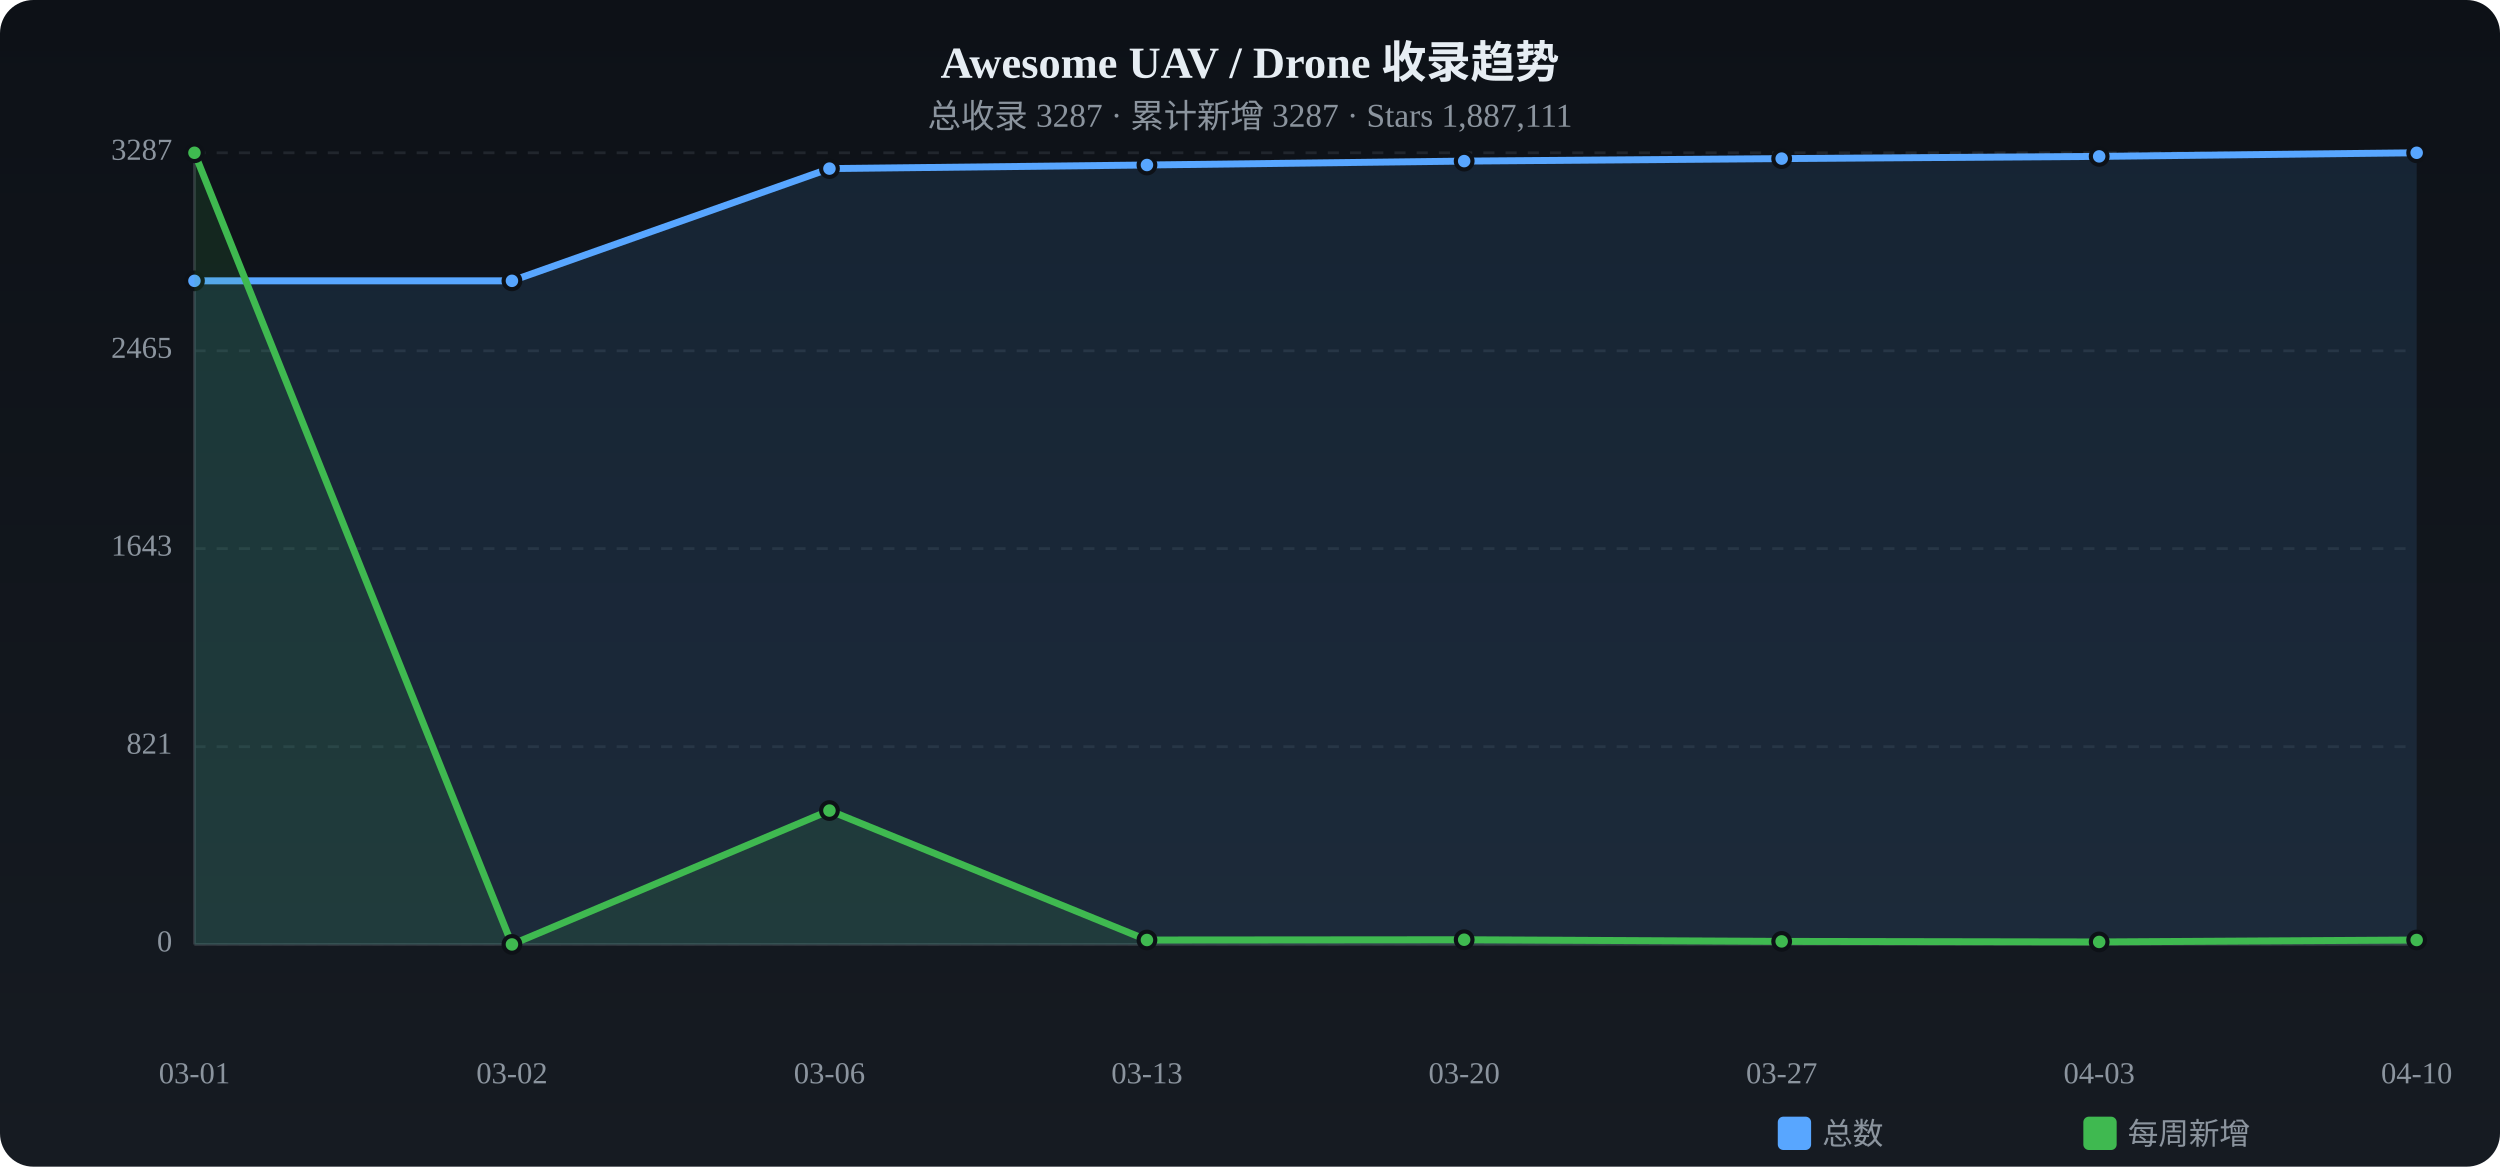
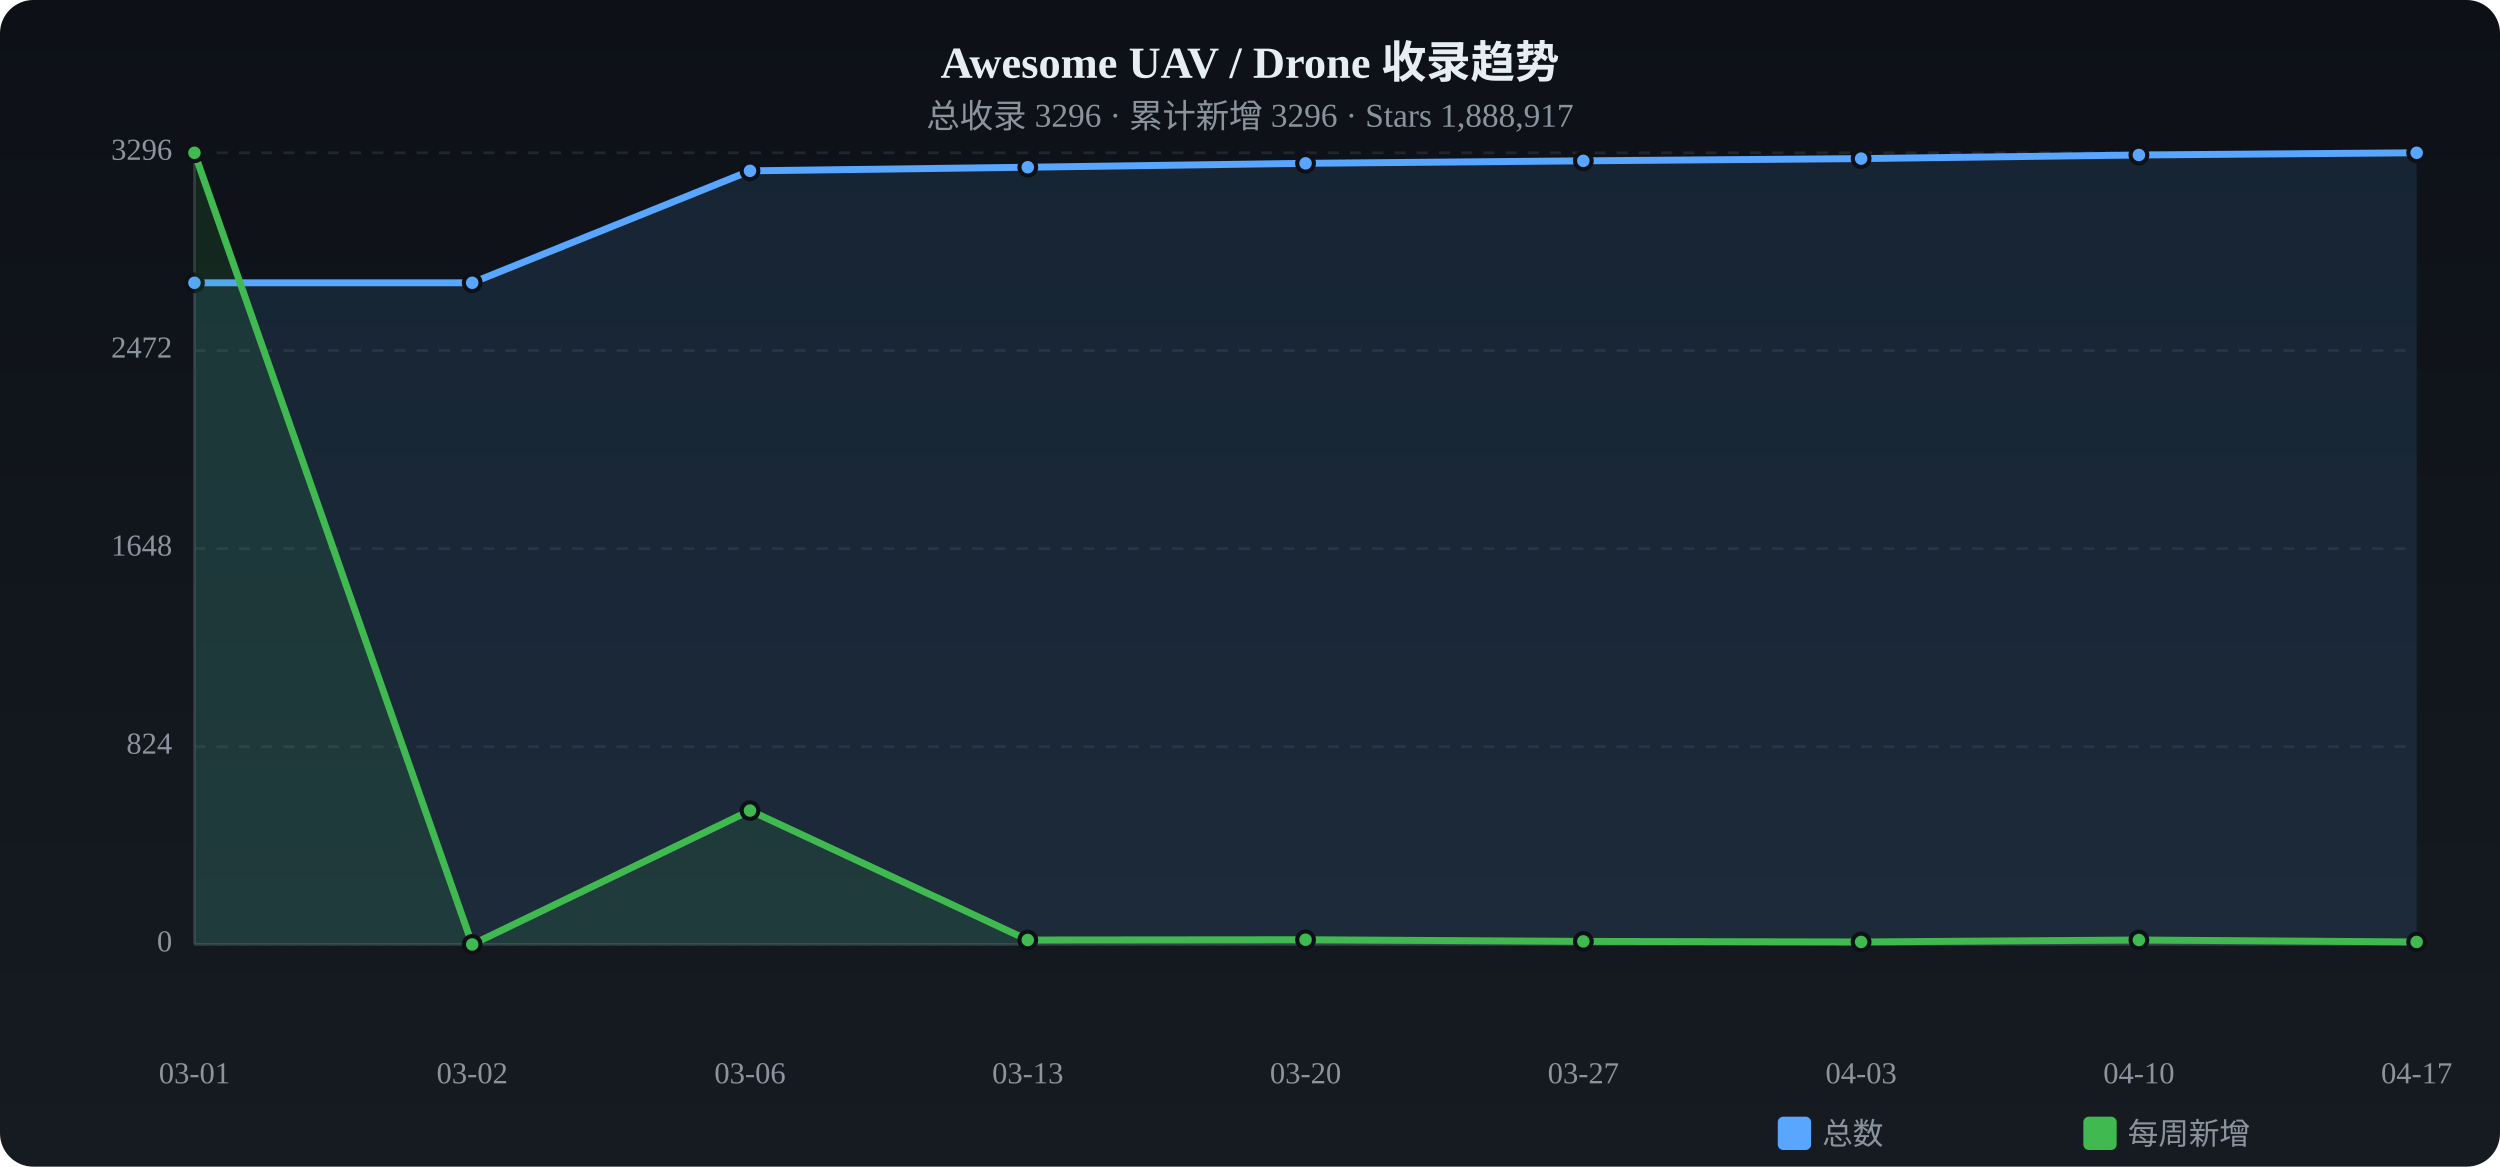
<svg xmlns="http://www.w3.org/2000/svg" viewBox="0 0 900 420" width="900" height="420">
  <defs>
    <linearGradient id="tbg" x1="0%" y1="0%" x2="0%" y2="100%">
      <stop offset="0%" stop-color="#0d1117" />
      <stop offset="100%" stop-color="#161b22" />
    </linearGradient>
  </defs>
  <rect width="900" height="420" rx="12" fill="url(#tbg)" />
  <text x="450.0" y="28" text-anchor="middle" fill="#e6edf3" font-size="16" font-weight="bold">Awesome UAV / Drone 收录趋势</text>
-   <text x="450.0" y="46" text-anchor="middle" fill="#8b949e" font-size="12">总收录 3287 · 累计新增 3287 · Stars 1,887,111</text>
+   <text x="450.0" y="46" text-anchor="middle" fill="#8b949e" font-size="12">总收录 3296 · 累计新增 3296 · Stars 1,888,917</text>
  <text x="62" y="340.0" text-anchor="end" fill="#8b949e" font-size="11" dominant-baseline="middle">0</text>
  <line x1="70" y1="340.0" x2="870" y2="340.0" stroke="#21262d" stroke-dasharray="4 4" />
-   <text x="62" y="268.8" text-anchor="end" fill="#8b949e" font-size="11" dominant-baseline="middle">821</text>
+   <text x="62" y="268.8" text-anchor="end" fill="#8b949e" font-size="11" dominant-baseline="middle">824</text>
  <line x1="70" y1="268.8" x2="870" y2="268.8" stroke="#21262d" stroke-dasharray="4 4" />
-   <text x="62" y="197.5" text-anchor="end" fill="#8b949e" font-size="11" dominant-baseline="middle">1643</text>
+   <text x="62" y="197.5" text-anchor="end" fill="#8b949e" font-size="11" dominant-baseline="middle">1648</text>
  <line x1="70" y1="197.5" x2="870" y2="197.5" stroke="#21262d" stroke-dasharray="4 4" />
-   <text x="62" y="126.3" text-anchor="end" fill="#8b949e" font-size="11" dominant-baseline="middle">2465</text>
-   <line x1="70" y1="126.3" x2="870" y2="126.3" stroke="#21262d" stroke-dasharray="4 4" />
-   <text x="62" y="55.0" text-anchor="end" fill="#8b949e" font-size="11" dominant-baseline="middle">3287</text>
+   <text x="62" y="126.2" text-anchor="end" fill="#8b949e" font-size="11" dominant-baseline="middle">2472</text>
+   <line x1="70" y1="126.2" x2="870" y2="126.2" stroke="#21262d" stroke-dasharray="4 4" />
+   <text x="62" y="55.0" text-anchor="end" fill="#8b949e" font-size="11" dominant-baseline="middle">3296</text>
  <line x1="70" y1="55.0" x2="870" y2="55.0" stroke="#21262d" stroke-dasharray="4 4" />
  <line x1="70" y1="55" x2="70" y2="340" stroke="#30363d" />
  <line x1="70" y1="340" x2="870" y2="340" stroke="#30363d" />
-   <path d="M70.0,101.1 L184.3,101.1 L298.6,60.7 L412.9,59.4 L527.1,58.0 L641.4,57.1 L755.7,56.3 L870.0,55.0 L870.0,340 L70.0,340 Z" fill="#58a6ff" opacity="0.12" />
-   <polyline points="70.0,101.1 184.3,101.1 298.6,60.7 412.9,59.4 527.1,58.0 641.4,57.1 755.7,56.3 870.0,55.0" fill="none" stroke="#58a6ff" stroke-width="2.5" stroke-linecap="round" stroke-linejoin="round" />
-   <circle cx="70.0" cy="101.1" r="3" fill="#58a6ff" stroke="#0d1117" stroke-width="1.5" />
-   <circle cx="184.3" cy="101.1" r="3" fill="#58a6ff" stroke="#0d1117" stroke-width="1.5" />
-   <circle cx="298.6" cy="60.7" r="3" fill="#58a6ff" stroke="#0d1117" stroke-width="1.5" />
-   <circle cx="412.9" cy="59.4" r="3" fill="#58a6ff" stroke="#0d1117" stroke-width="1.5" />
-   <circle cx="527.1" cy="58.0" r="3" fill="#58a6ff" stroke="#0d1117" stroke-width="1.5" />
-   <circle cx="641.4" cy="57.1" r="3" fill="#58a6ff" stroke="#0d1117" stroke-width="1.5" />
-   <circle cx="755.7" cy="56.3" r="3" fill="#58a6ff" stroke="#0d1117" stroke-width="1.5" />
+   <path d="M70.0,101.8 L170.0,101.8 L270.0,61.5 L370.0,60.2 L470.0,58.8 L570.0,57.9 L670.0,57.1 L770.0,55.8 L870.0,55.0 L870.0,340 L70.0,340 Z" fill="#58a6ff" opacity="0.12" />
+   <polyline points="70.0,101.8 170.0,101.8 270.0,61.5 370.0,60.2 470.0,58.8 570.0,57.9 670.0,57.1 770.0,55.8 870.0,55.0" fill="none" stroke="#58a6ff" stroke-width="2.5" stroke-linecap="round" stroke-linejoin="round" />
+   <circle cx="70.0" cy="101.8" r="3" fill="#58a6ff" stroke="#0d1117" stroke-width="1.5" />
+   <circle cx="170.0" cy="101.8" r="3" fill="#58a6ff" stroke="#0d1117" stroke-width="1.5" />
+   <circle cx="270.0" cy="61.5" r="3" fill="#58a6ff" stroke="#0d1117" stroke-width="1.5" />
+   <circle cx="370.0" cy="60.2" r="3" fill="#58a6ff" stroke="#0d1117" stroke-width="1.5" />
+   <circle cx="470.0" cy="58.8" r="3" fill="#58a6ff" stroke="#0d1117" stroke-width="1.5" />
+   <circle cx="570.0" cy="57.9" r="3" fill="#58a6ff" stroke="#0d1117" stroke-width="1.5" />
+   <circle cx="670.0" cy="57.1" r="3" fill="#58a6ff" stroke="#0d1117" stroke-width="1.5" />
+   <circle cx="770.0" cy="55.8" r="3" fill="#58a6ff" stroke="#0d1117" stroke-width="1.5" />
  <circle cx="870.0" cy="55.0" r="3" fill="#58a6ff" stroke="#0d1117" stroke-width="1.5" />
-   <path d="M70.0,55.0 L184.3,340.0 L298.6,291.8 L412.9,338.4 L527.1,338.3 L641.4,338.9 L755.7,339.1 L870.0,338.4 L870.0,340 L70.0,340 Z" fill="#3fb950" opacity="0.12" />
-   <polyline points="70.0,55.0 184.3,340.0 298.6,291.8 412.9,338.4 527.1,338.3 641.4,338.9 755.7,339.1 870.0,338.4" fill="none" stroke="#3fb950" stroke-width="2.5" stroke-linecap="round" stroke-linejoin="round" />
+   <path d="M70.0,55.0 L170.0,340.0 L270.0,291.8 L370.0,338.4 L470.0,338.3 L570.0,338.9 L670.0,339.1 L770.0,338.4 L870.0,339.1 L870.0,340 L70.0,340 Z" fill="#3fb950" opacity="0.12" />
+   <polyline points="70.0,55.0 170.0,340.0 270.0,291.8 370.0,338.4 470.0,338.3 570.0,338.9 670.0,339.1 770.0,338.4 870.0,339.1" fill="none" stroke="#3fb950" stroke-width="2.5" stroke-linecap="round" stroke-linejoin="round" />
  <circle cx="70.0" cy="55.0" r="3" fill="#3fb950" stroke="#0d1117" stroke-width="1.5" />
-   <circle cx="184.3" cy="340.0" r="3" fill="#3fb950" stroke="#0d1117" stroke-width="1.5" />
-   <circle cx="298.6" cy="291.8" r="3" fill="#3fb950" stroke="#0d1117" stroke-width="1.5" />
-   <circle cx="412.9" cy="338.4" r="3" fill="#3fb950" stroke="#0d1117" stroke-width="1.5" />
-   <circle cx="527.1" cy="338.3" r="3" fill="#3fb950" stroke="#0d1117" stroke-width="1.5" />
-   <circle cx="641.4" cy="338.9" r="3" fill="#3fb950" stroke="#0d1117" stroke-width="1.5" />
-   <circle cx="755.7" cy="339.1" r="3" fill="#3fb950" stroke="#0d1117" stroke-width="1.5" />
-   <circle cx="870.0" cy="338.4" r="3" fill="#3fb950" stroke="#0d1117" stroke-width="1.5" />
+   <circle cx="170.0" cy="340.0" r="3" fill="#3fb950" stroke="#0d1117" stroke-width="1.5" />
+   <circle cx="270.0" cy="291.8" r="3" fill="#3fb950" stroke="#0d1117" stroke-width="1.5" />
+   <circle cx="370.0" cy="338.4" r="3" fill="#3fb950" stroke="#0d1117" stroke-width="1.5" />
+   <circle cx="470.0" cy="338.3" r="3" fill="#3fb950" stroke="#0d1117" stroke-width="1.5" />
+   <circle cx="570.0" cy="338.9" r="3" fill="#3fb950" stroke="#0d1117" stroke-width="1.5" />
+   <circle cx="670.0" cy="339.1" r="3" fill="#3fb950" stroke="#0d1117" stroke-width="1.5" />
+   <circle cx="770.0" cy="338.4" r="3" fill="#3fb950" stroke="#0d1117" stroke-width="1.5" />
+   <circle cx="870.0" cy="339.1" r="3" fill="#3fb950" stroke="#0d1117" stroke-width="1.5" />
  <text x="70.0" y="390" text-anchor="middle" fill="#8b949e" font-size="11">03-01</text>
-   <text x="184.3" y="390" text-anchor="middle" fill="#8b949e" font-size="11">03-02</text>
-   <text x="298.6" y="390" text-anchor="middle" fill="#8b949e" font-size="11">03-06</text>
-   <text x="412.9" y="390" text-anchor="middle" fill="#8b949e" font-size="11">03-13</text>
-   <text x="527.1" y="390" text-anchor="middle" fill="#8b949e" font-size="11">03-20</text>
-   <text x="641.4" y="390" text-anchor="middle" fill="#8b949e" font-size="11">03-27</text>
-   <text x="755.7" y="390" text-anchor="middle" fill="#8b949e" font-size="11">04-03</text>
-   <text x="870.0" y="390" text-anchor="middle" fill="#8b949e" font-size="11">04-10</text>
+   <text x="170.0" y="390" text-anchor="middle" fill="#8b949e" font-size="11">03-02</text>
+   <text x="270.0" y="390" text-anchor="middle" fill="#8b949e" font-size="11">03-06</text>
+   <text x="370.0" y="390" text-anchor="middle" fill="#8b949e" font-size="11">03-13</text>
+   <text x="470.0" y="390" text-anchor="middle" fill="#8b949e" font-size="11">03-20</text>
+   <text x="570.0" y="390" text-anchor="middle" fill="#8b949e" font-size="11">03-27</text>
+   <text x="670.0" y="390" text-anchor="middle" fill="#8b949e" font-size="11">04-03</text>
+   <text x="770.0" y="390" text-anchor="middle" fill="#8b949e" font-size="11">04-10</text>
+   <text x="870.0" y="390" text-anchor="middle" fill="#8b949e" font-size="11">04-17</text>
  <rect x="640" y="402" width="12" height="12" rx="2" fill="#58a6ff" />
  <text x="656" y="412" fill="#8b949e" font-size="11">总数</text>
  <rect x="750" y="402" width="12" height="12" rx="2" fill="#3fb950" />
  <text x="766" y="412" fill="#8b949e" font-size="11">每周新增</text>
</svg>
